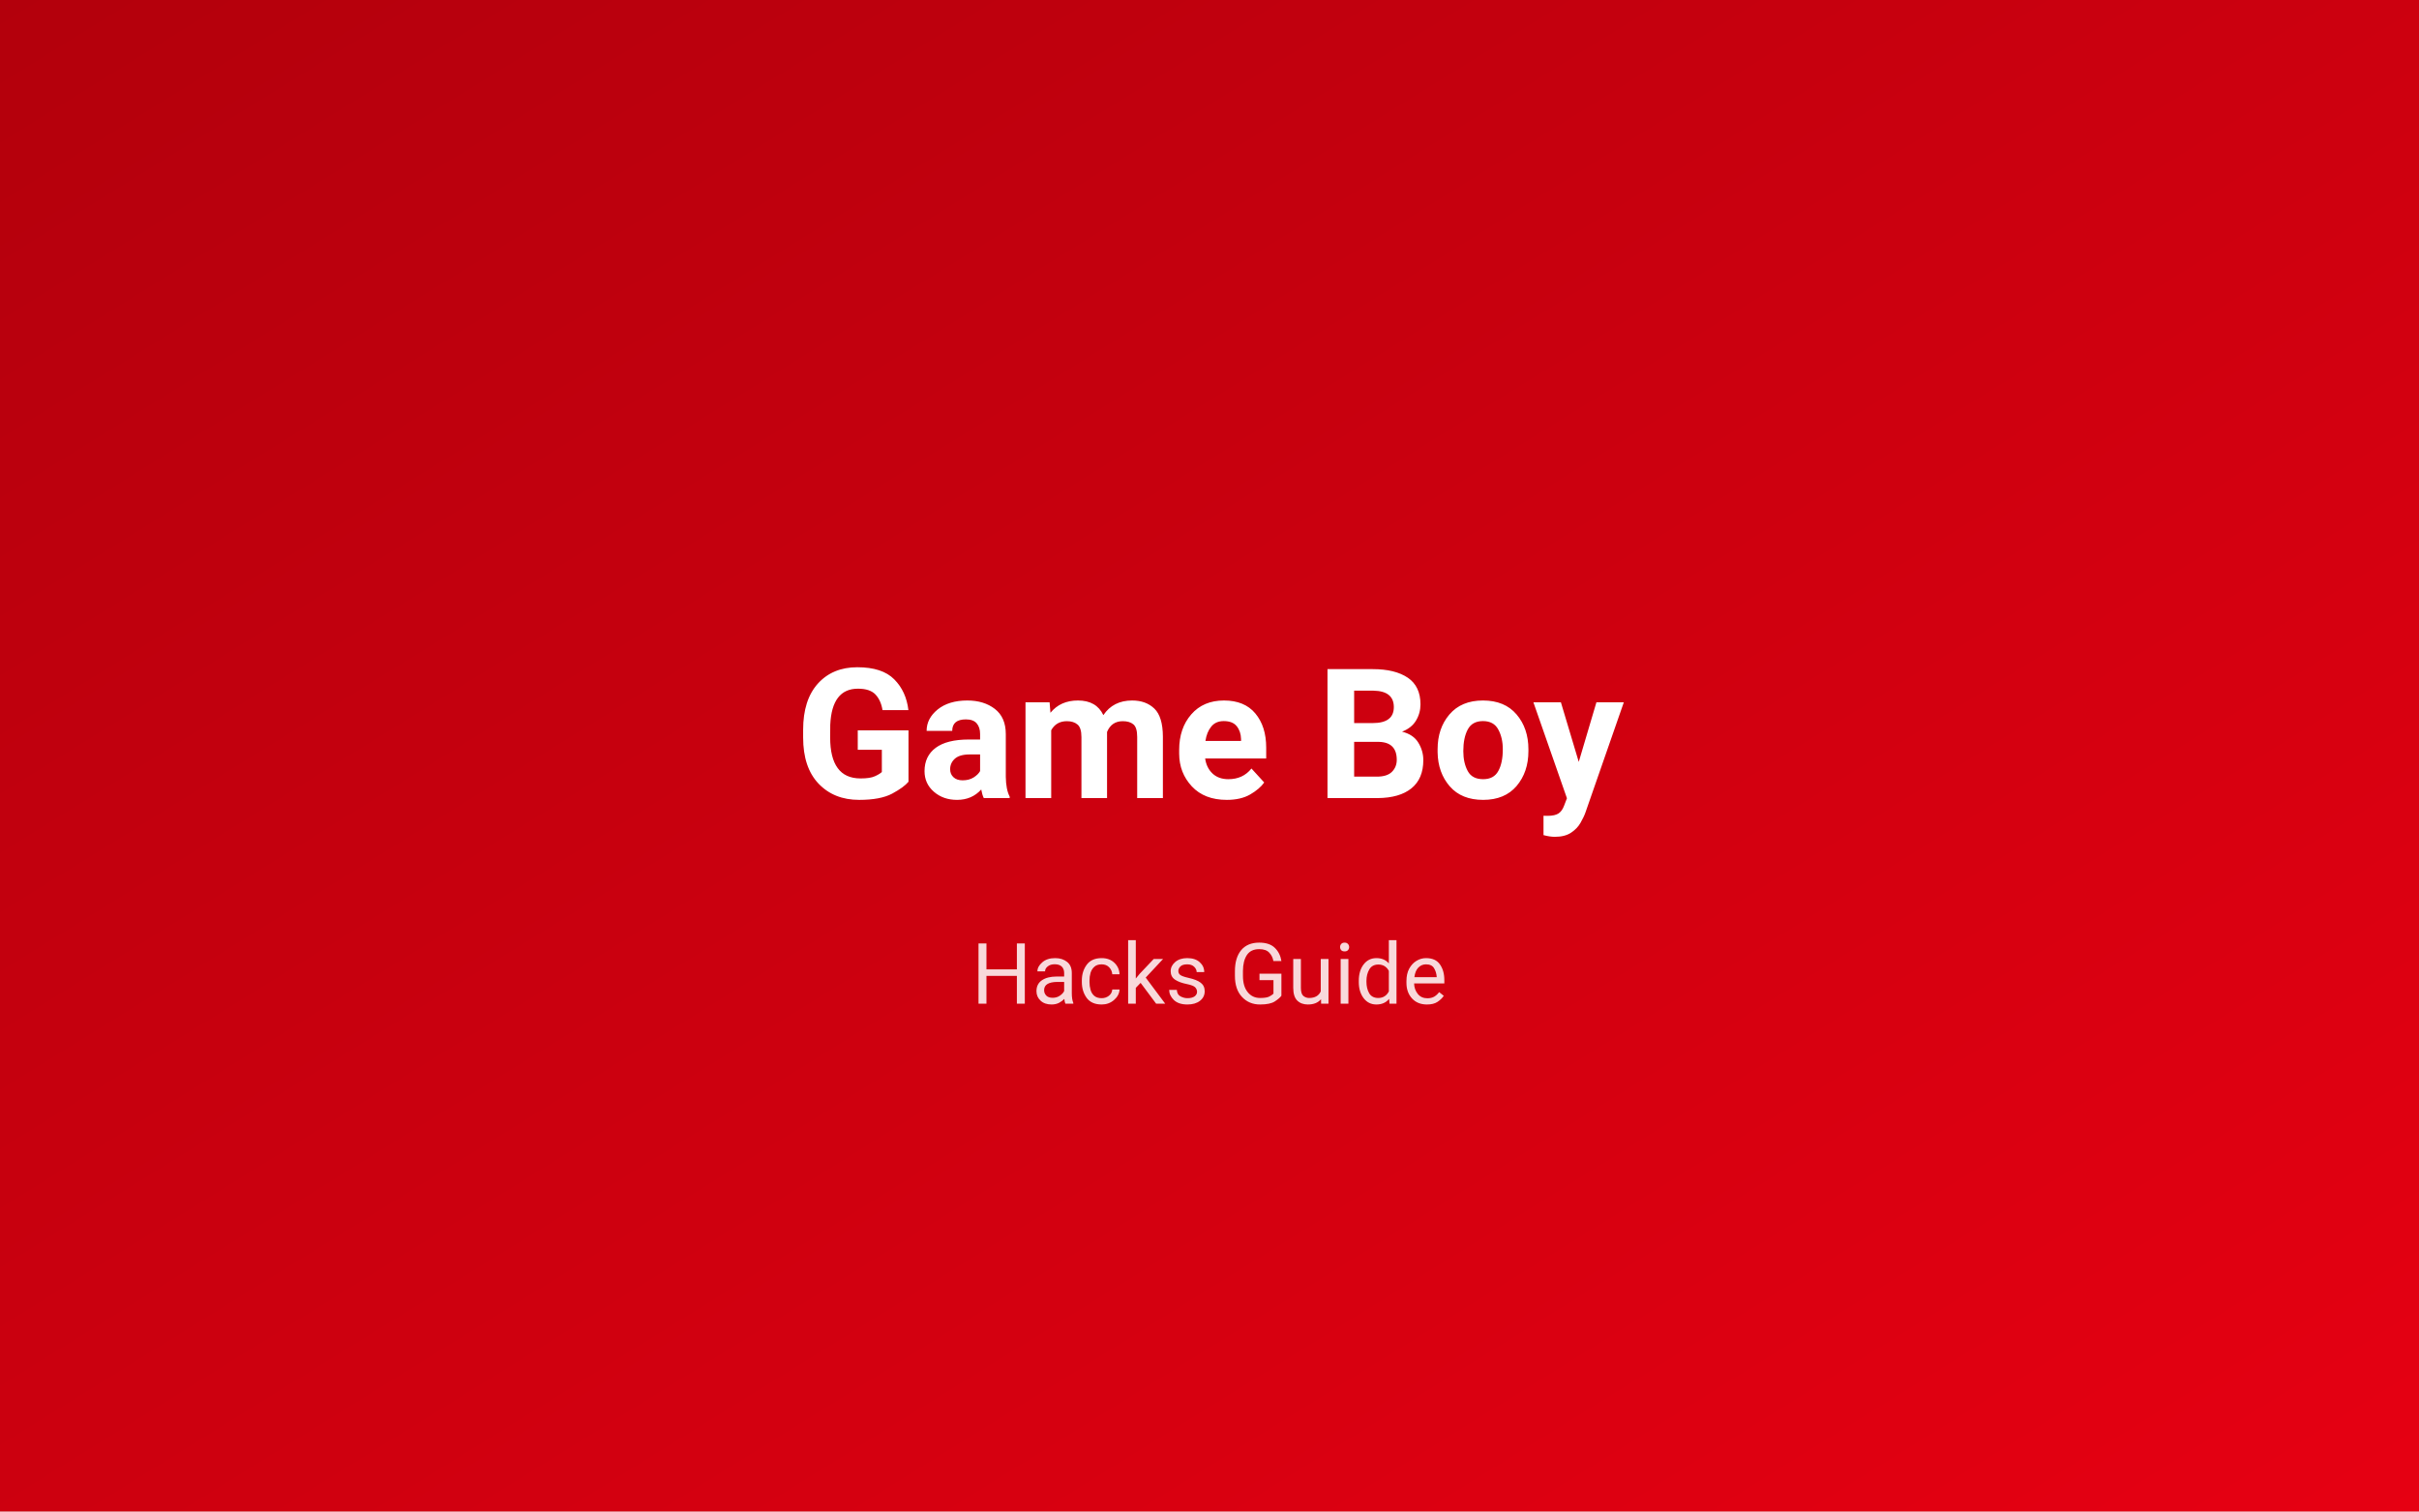
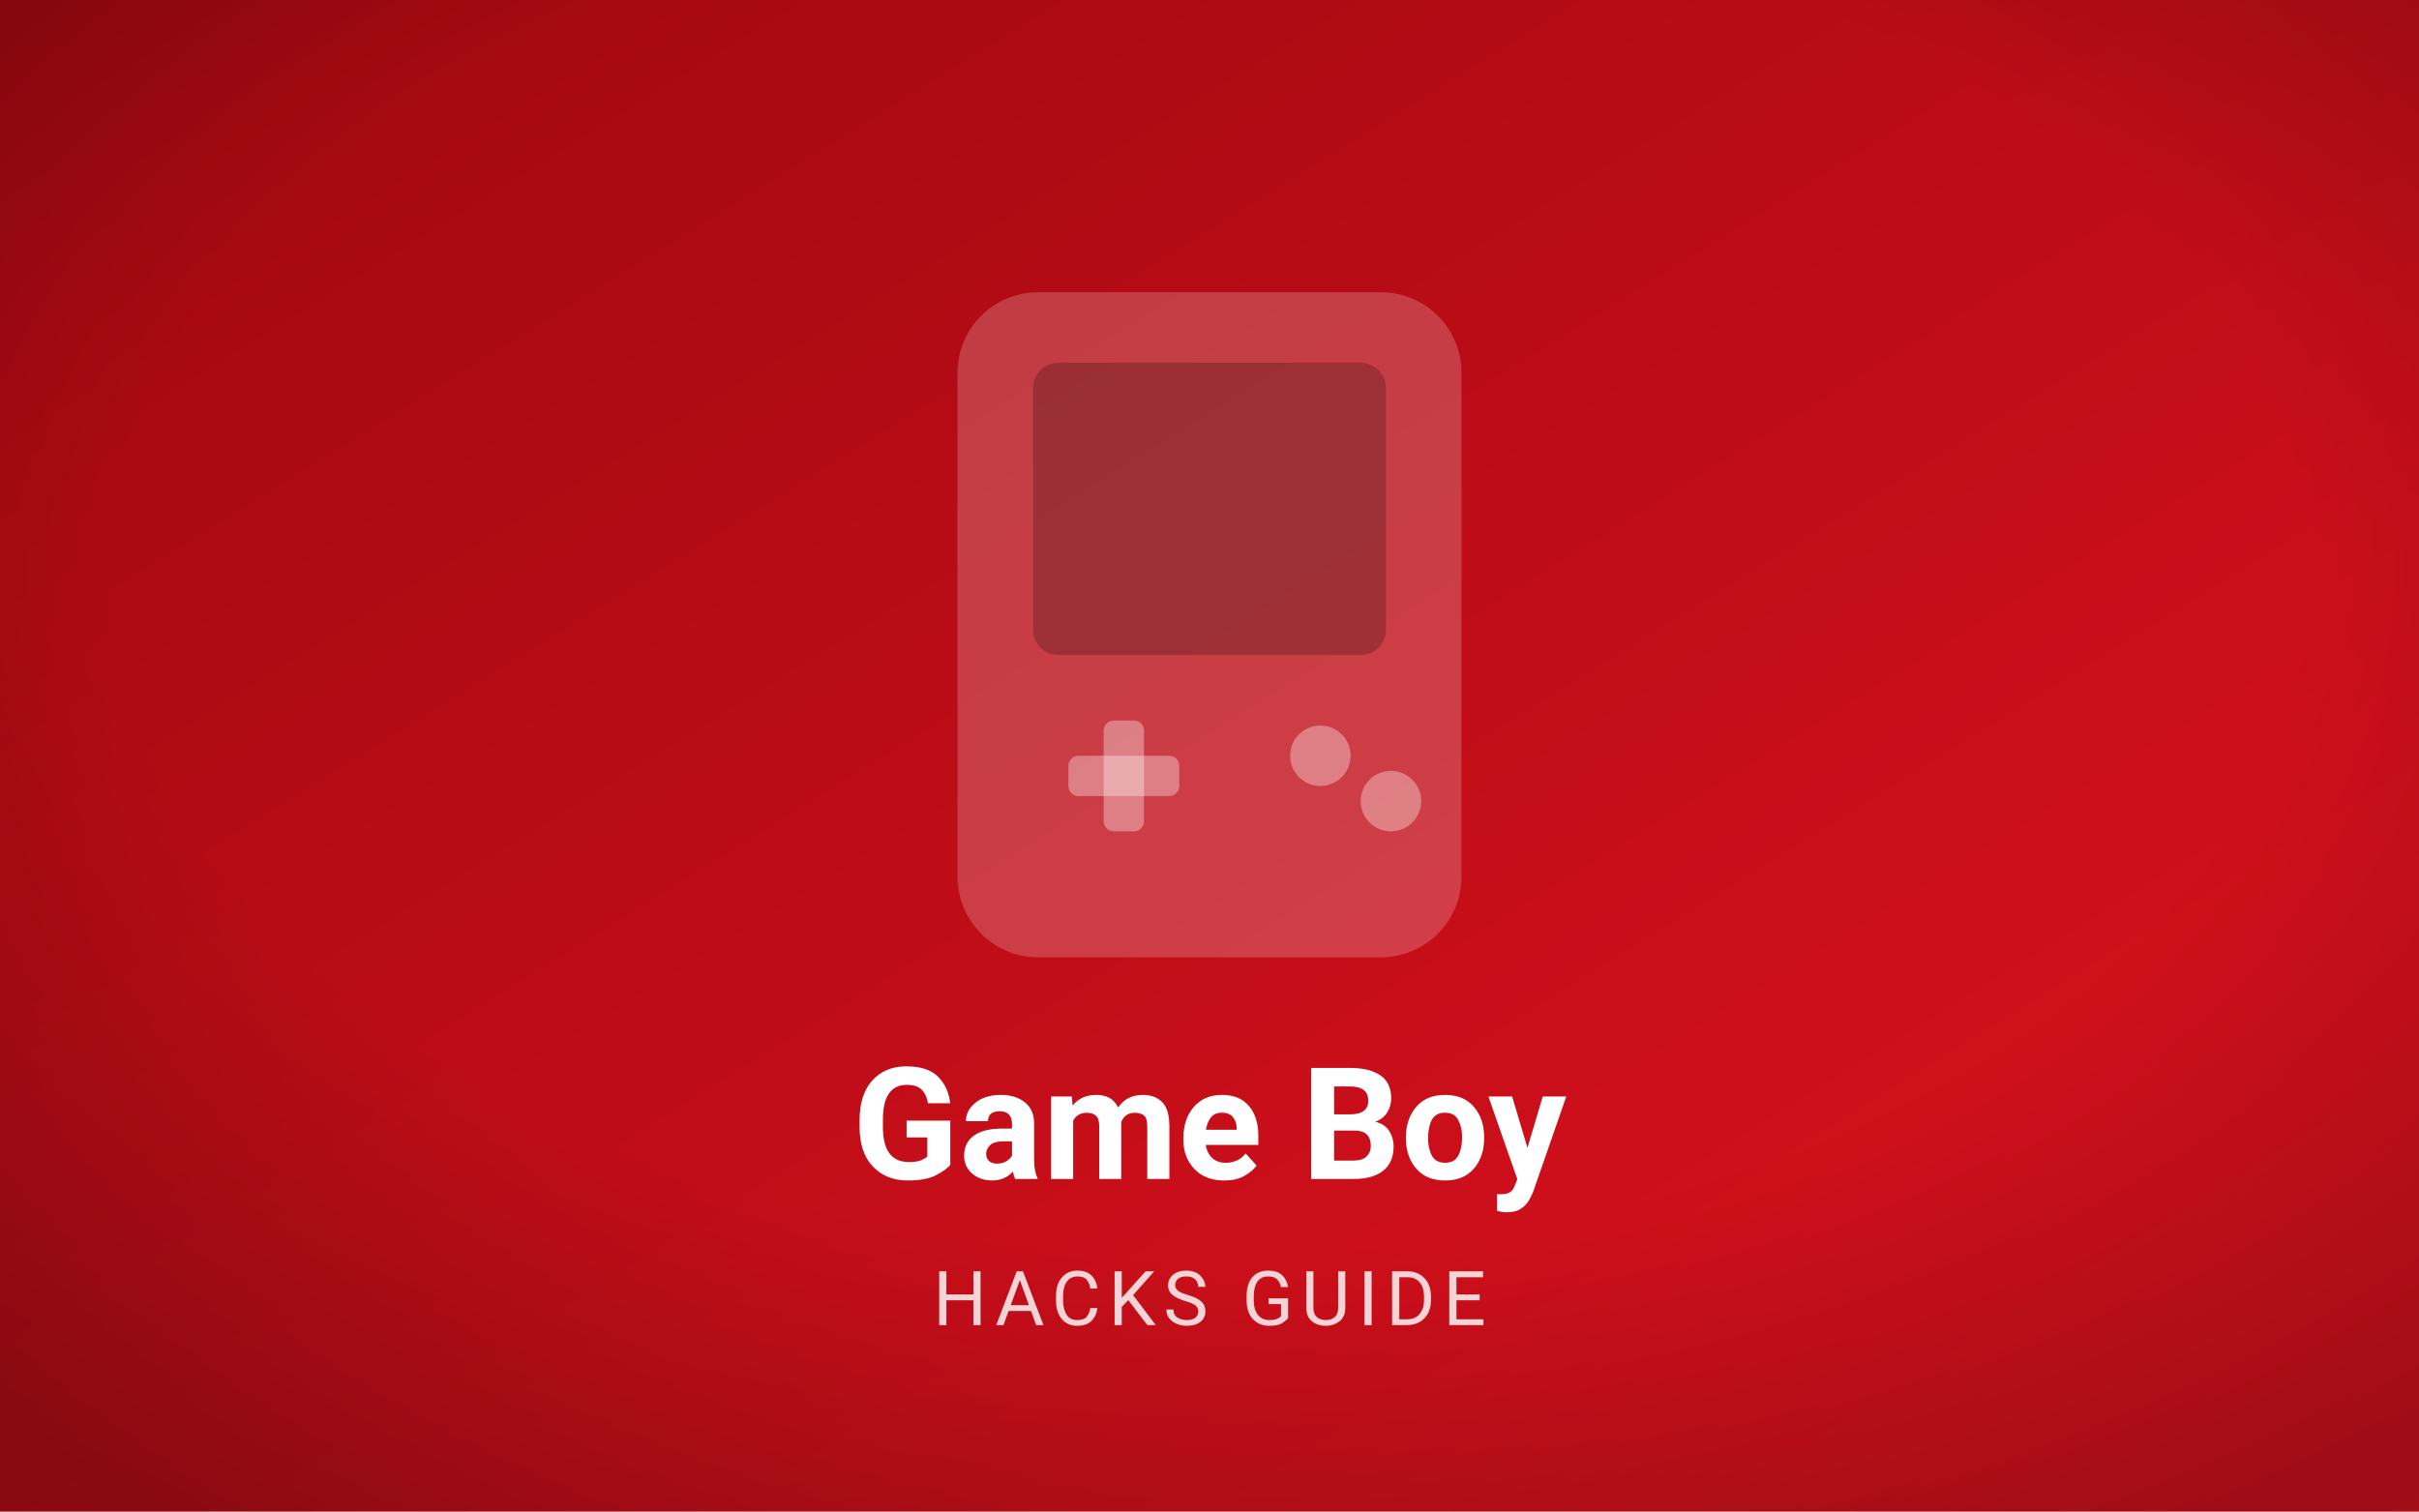
- <svg xmlns="http://www.w3.org/2000/svg" viewBox="0 0 400 250" preserveAspectRatio="xMidYMid slice">
+ <svg xmlns="http://www.w3.org/2000/svg" viewBox="0 0 480 300" preserveAspectRatio="xMidYMid slice">
  <defs>
    <linearGradient id="g" x1="0" y1="0" x2="1" y2="1">
-       <stop offset="0%" stop-color="#b3000c" />
-       <stop offset="100%" stop-color="#e60012" />
+       <stop offset="0%" stop-color="#9e0810" />
+       <stop offset="100%" stop-color="#e0121f" />
    </linearGradient>
+     <radialGradient id="v" cx="50%" cy="38%" r="75%">
+       <stop offset="60%" stop-color="#000000" stop-opacity="0" />
+       <stop offset="100%" stop-color="#000000" stop-opacity="0.28" />
+     </radialGradient>
  </defs>
-   <rect width="400" height="250" fill="url(#g)" />
-   <text x="200" y="132" font-family="-apple-system,BlinkMacSystemFont,Segoe UI,Roboto,Helvetica,Arial,sans-serif" font-size="30" font-weight="700" fill="#ffffff" text-anchor="middle">Game Boy</text>
-   <text x="200" y="166" font-family="-apple-system,BlinkMacSystemFont,Segoe UI,Roboto,Helvetica,Arial,sans-serif" font-size="14" fill="#ffffff" fill-opacity="0.85" text-anchor="middle">Hacks Guide</text>
+   <rect width="480" height="300" fill="url(#g)" />
+   <g fill="#ffffff" fill-opacity="0.20">
+     <rect x="190" y="58" width="100" height="132" rx="16" />
+   </g>
+   <rect x="205" y="72" width="70" height="58" rx="5" fill="#000000" fill-opacity="0.22" />
+   <g fill="#ffffff" fill-opacity="0.34">
+     <rect x="212" y="150" width="22" height="8" rx="2" />
+     <rect x="219" y="143" width="8" height="22" rx="2" />
+     <circle cx="262" cy="150" r="6" />
+     <circle cx="276" cy="159" r="6" />
+   </g>
+   <rect width="480" height="300" fill="url(#v)" />
+   <text x="240" y="234" font-family="-apple-system,BlinkMacSystemFont,Segoe UI,Roboto,Helvetica,Arial,sans-serif" font-size="31" font-weight="700" fill="#ffffff" text-anchor="middle">Game Boy</text>
+   <text x="240" y="263" font-family="-apple-system,BlinkMacSystemFont,Segoe UI,Roboto,Helvetica,Arial,sans-serif" font-size="15" letter-spacing="1.5" fill="#ffffff" fill-opacity="0.82" text-anchor="middle">HACKS GUIDE</text>
</svg>
